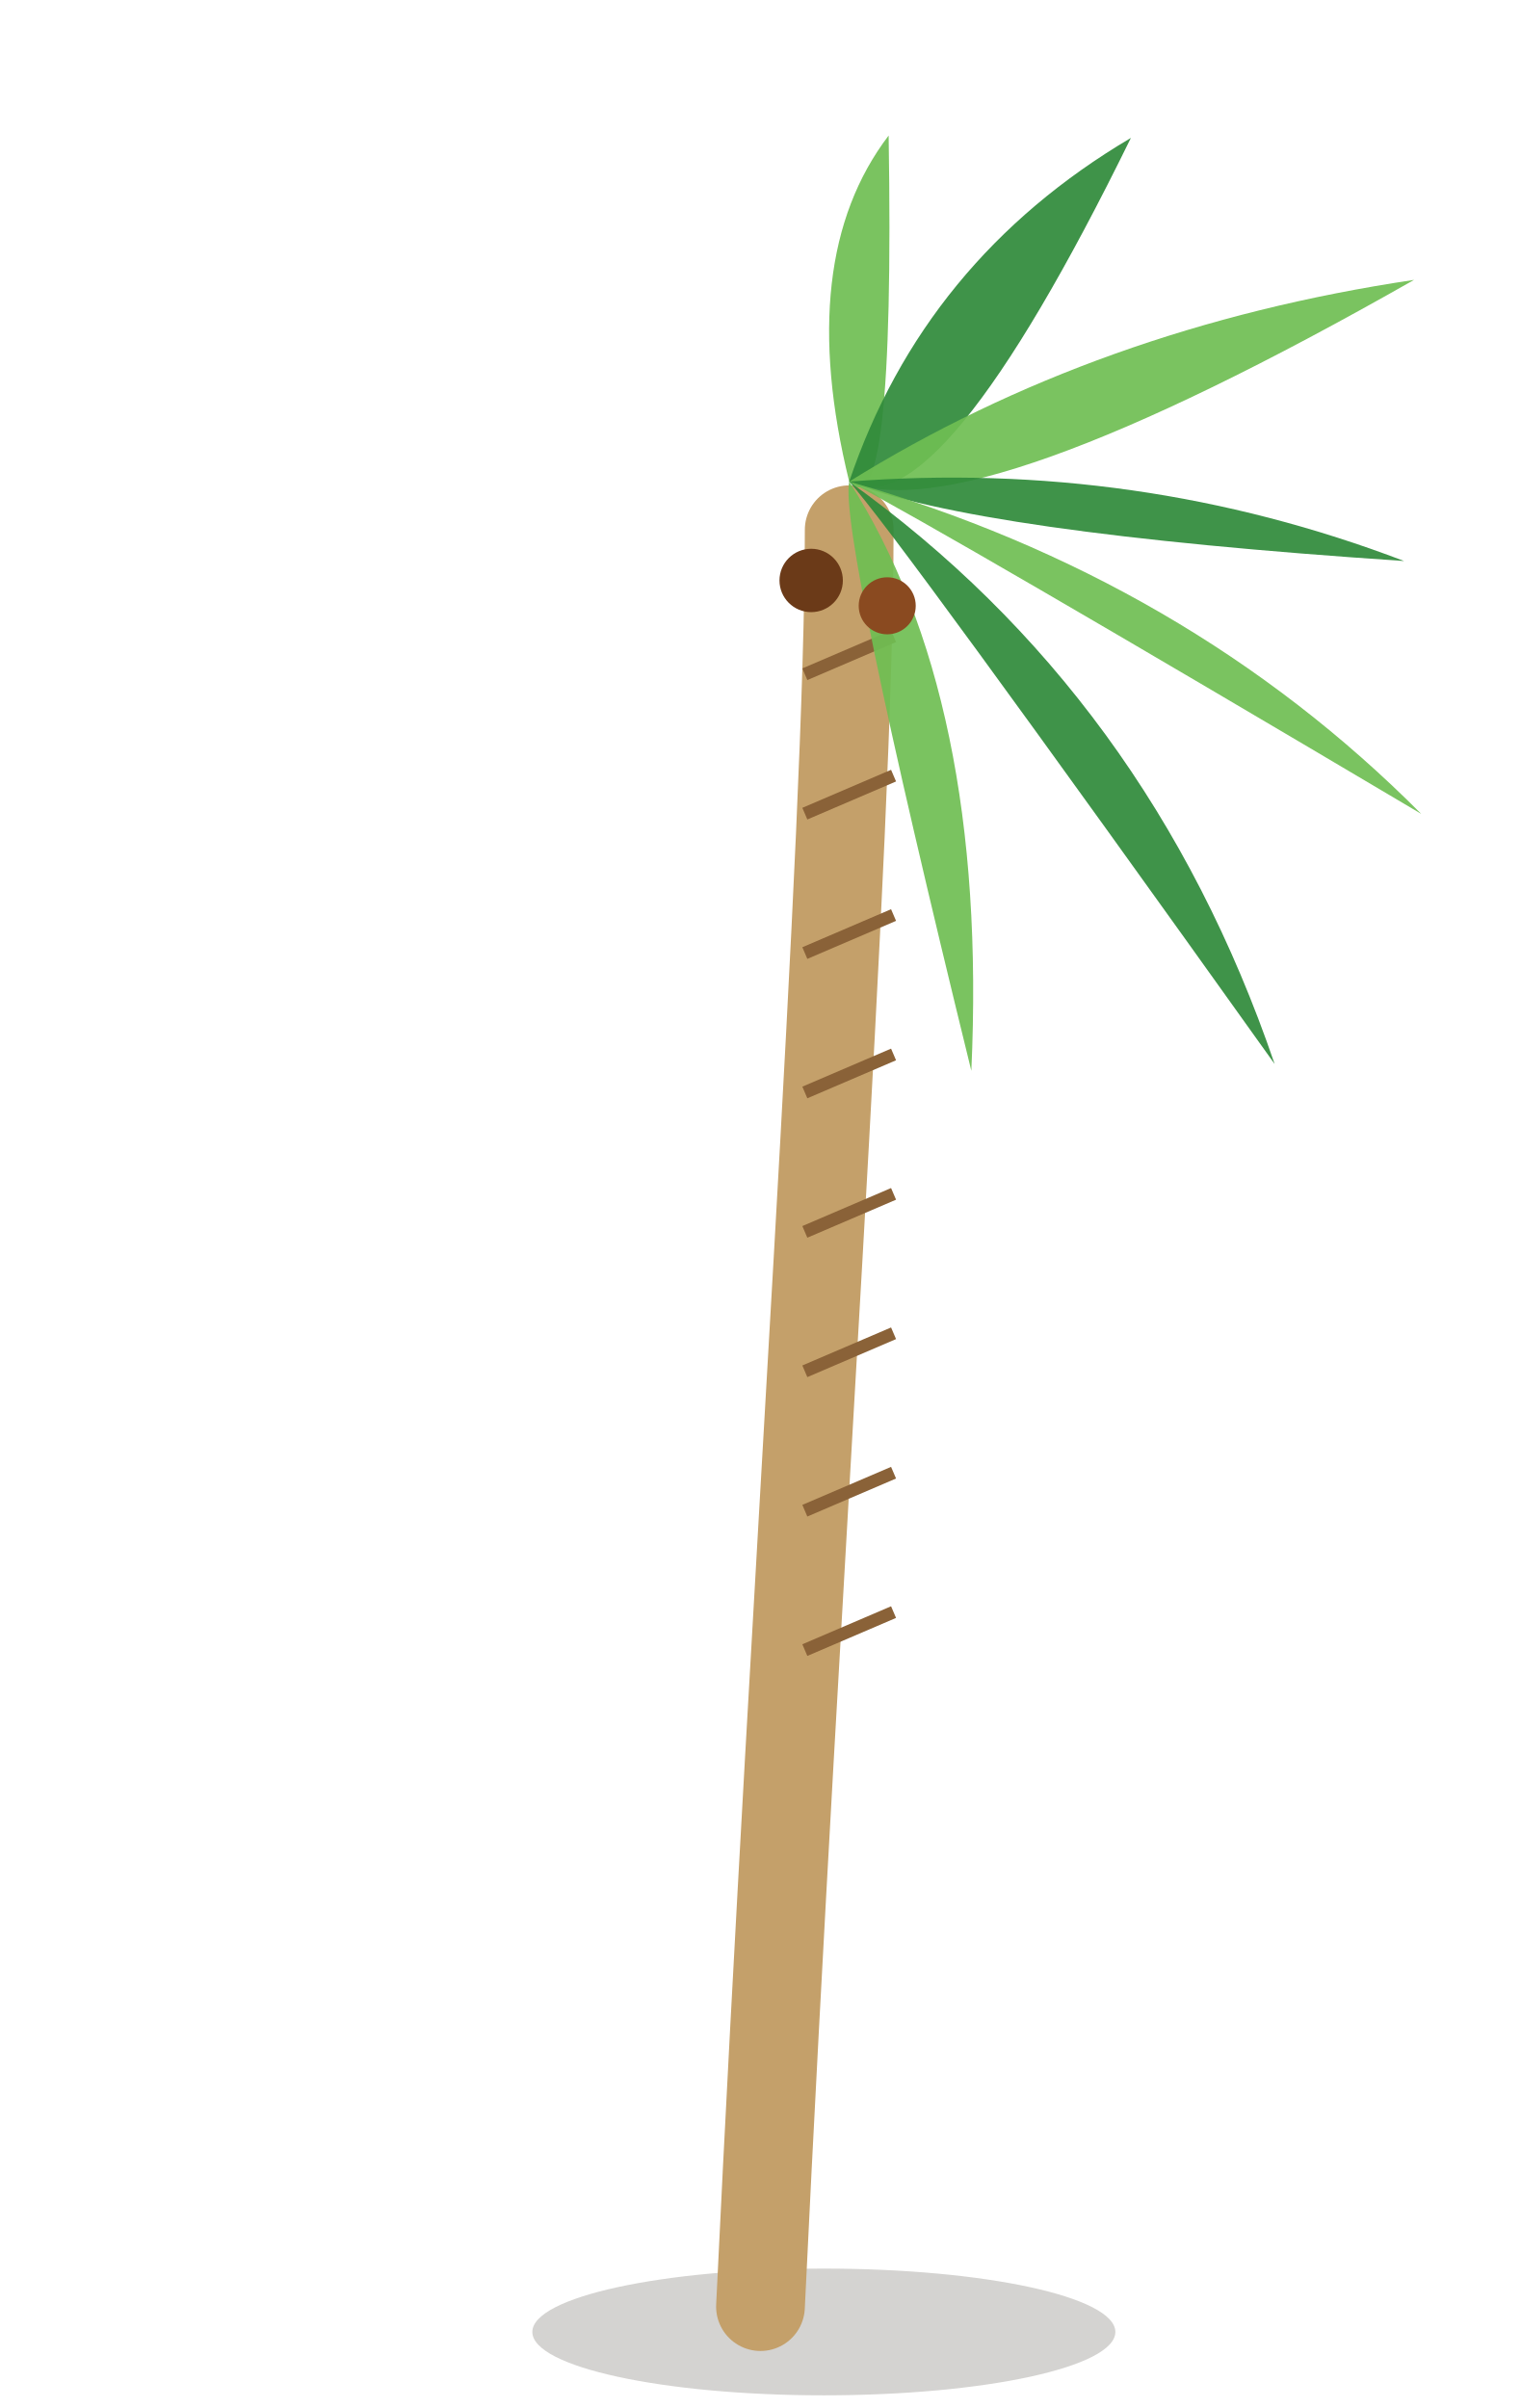
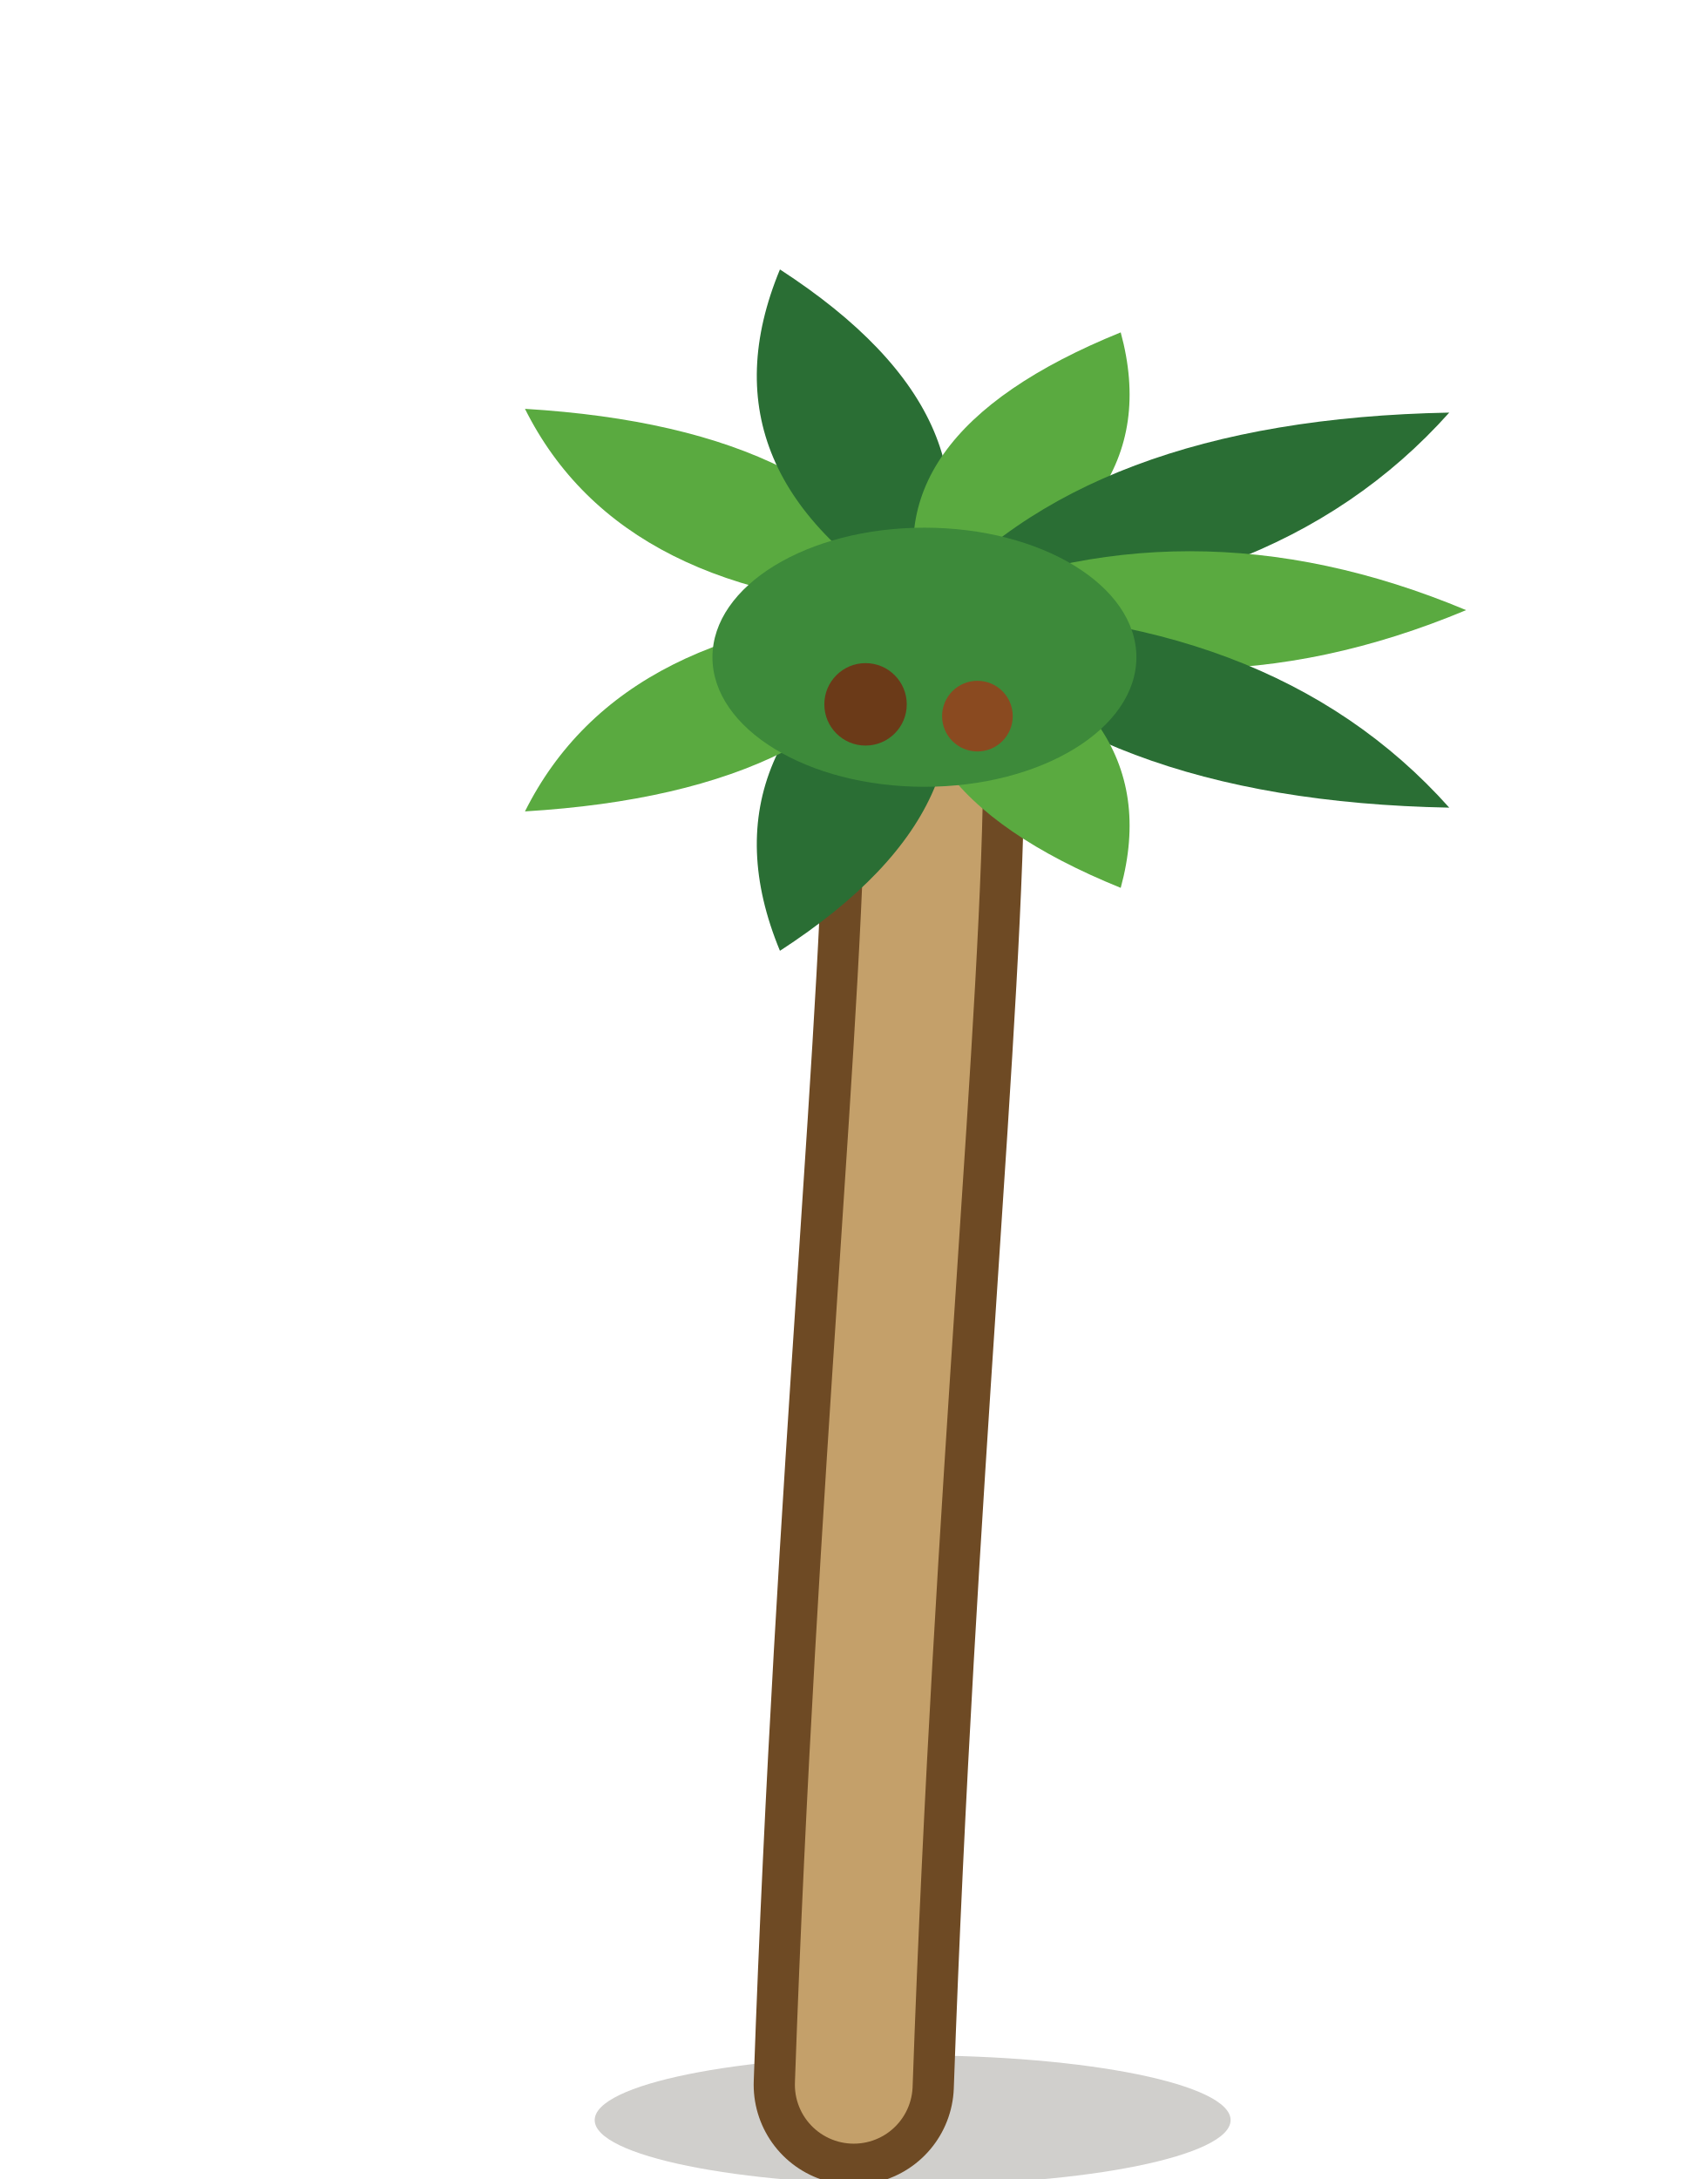
- <svg xmlns="http://www.w3.org/2000/svg" viewBox="0 0 240 380" width="240" height="380">
-   <ellipse cx="130" cy="368" rx="46" ry="10" fill="#2a2418" opacity=".2" />
-   <path d="M120 364 C 125.6 247, 134 133, 134 83.6" stroke="#c4a06a" stroke-width="14" fill="none" stroke-linecap="round" />
-   <path d="M127 106.4 L 141 100.4" stroke="#8a6238" stroke-width="2" />
-   <path d="M127 128.4 L 141 122.4" stroke="#8a6238" stroke-width="2" />
-   <path d="M127 150.4 L 141 144.4" stroke="#8a6238" stroke-width="2" />
-   <path d="M127 172.4 L 141 166.4" stroke="#8a6238" stroke-width="2" />
-   <path d="M127 194.4 L 141 188.4" stroke="#8a6238" stroke-width="2" />
-   <path d="M127 216.4 L 141 210.4" stroke="#8a6238" stroke-width="2" />
-   <path d="M127 238.4 L 141 232.4" stroke="#8a6238" stroke-width="2" />
-   <path d="M127 260.4 L 141 254.4" stroke="#8a6238" stroke-width="2" />
-   <path d="M134 76 Q 125.373 40.888 140.225 21.387 Q 141.247 84 134 76" fill="#6fbe52" opacity=".92" />
-   <path d="M134 76 Q 145.804 41.065 178.452 21.762 Q 147.934 84 134 76" fill="#2f8a3a" opacity=".92" />
-   <path d="M134 76 Q 173.203 51.607 223.136 44.166 Q 153.107 84 134 76" fill="#6fbe52" opacity=".92" />
-   <path d="M134 76 Q 179.466 72.486 221.56 88.532 Q 153.601 84 134 76" fill="#2f8a3a" opacity=".92" />
-   <path d="M134 76 Q 187.295 91.265 224.264 128.439 Q 149.297 84 134 76" fill="#6fbe52" opacity=".92" />
-   <path d="M134 76 Q 181.287 109.84 201.134 167.909 Q 141.247 84 134 76" fill="#2f8a3a" opacity=".92" />
-   <path d="M134 76 Q 155.954 110.345 153.273 168.984 Q 132.418 84 134 76" fill="#6fbe52" opacity=".92" />
-   <circle cx="128" cy="91.6" r="5" fill="#6b3a18" />
-   <circle cx="140" cy="95.6" r="4.5" fill="#8a4a20" />
+ <svg xmlns="http://www.w3.org/2000/svg" viewBox="0 0 290 370" width="290" height="370">
+   <ellipse cx="155" cy="360" rx="54" ry="11" fill="#2a2418" opacity=".22" />
+   <path d="M145 354 C 148.6 251.6, 157 170.2, 157 127.6" stroke="#6e4a24" stroke-width="34" fill="none" stroke-linecap="round" />
+   <path d="M145 354 C 148.6 251.6, 157 170.2, 157 127.6" stroke="#c4a06a" stroke-width="20" fill="none" stroke-linecap="round" />
+   <path d="M157 103.6 Q 143.35 72.695 89.16 69.422 Q 105.524 102.191 157 103.6 Z" fill="#5aaa40" />
+   <path d="M157 103.6 Q 172.49 71.71 132.462 45.753 Q 117.954 80.798 157 103.6 Z" fill="#2a6e34" />
+   <path d="M157 103.6 Q 199.099 88.553 190.337 56.439 Q 146.905 74.058 157 103.6 Z" fill="#5aaa40" />
+   <path d="M157 103.6 Q 215.595 104.252 246.136 70.06 Q 183.975 71.238 157 103.6 Z" fill="#2a6e34" />
+   <path d="M157 103.6 Q 201.16 123.6 249 103.6 Q 201.16 83.6 157 103.6 Z" fill="#5aaa40" />
+   <path d="M157 103.6 Q 183.975 135.962 246.136 137.14 Q 215.595 102.948 157 103.6 Z" fill="#2a6e34" />
+   <path d="M157 103.6 Q 146.905 133.142 190.337 150.761 Q 199.099 118.647 157 103.6 Z" fill="#5aaa40" />
+   <path d="M157 103.6 Q 117.954 126.402 132.462 161.447 Q 172.49 135.49 157 103.6 Z" fill="#2a6e34" />
+   <path d="M157 103.6 Q 105.524 105.009 89.16 137.778 Q 143.35 134.505 157 103.6 Z" fill="#5aaa40" />
+   <ellipse cx="157" cy="111.6" rx="36" ry="22" fill="#3d8a3a" />
+   <circle cx="147" cy="119.6" r="7" fill="#6b3a18" />
+   <circle cx="166" cy="121.6" r="6" fill="#8a4a20" />
</svg>
